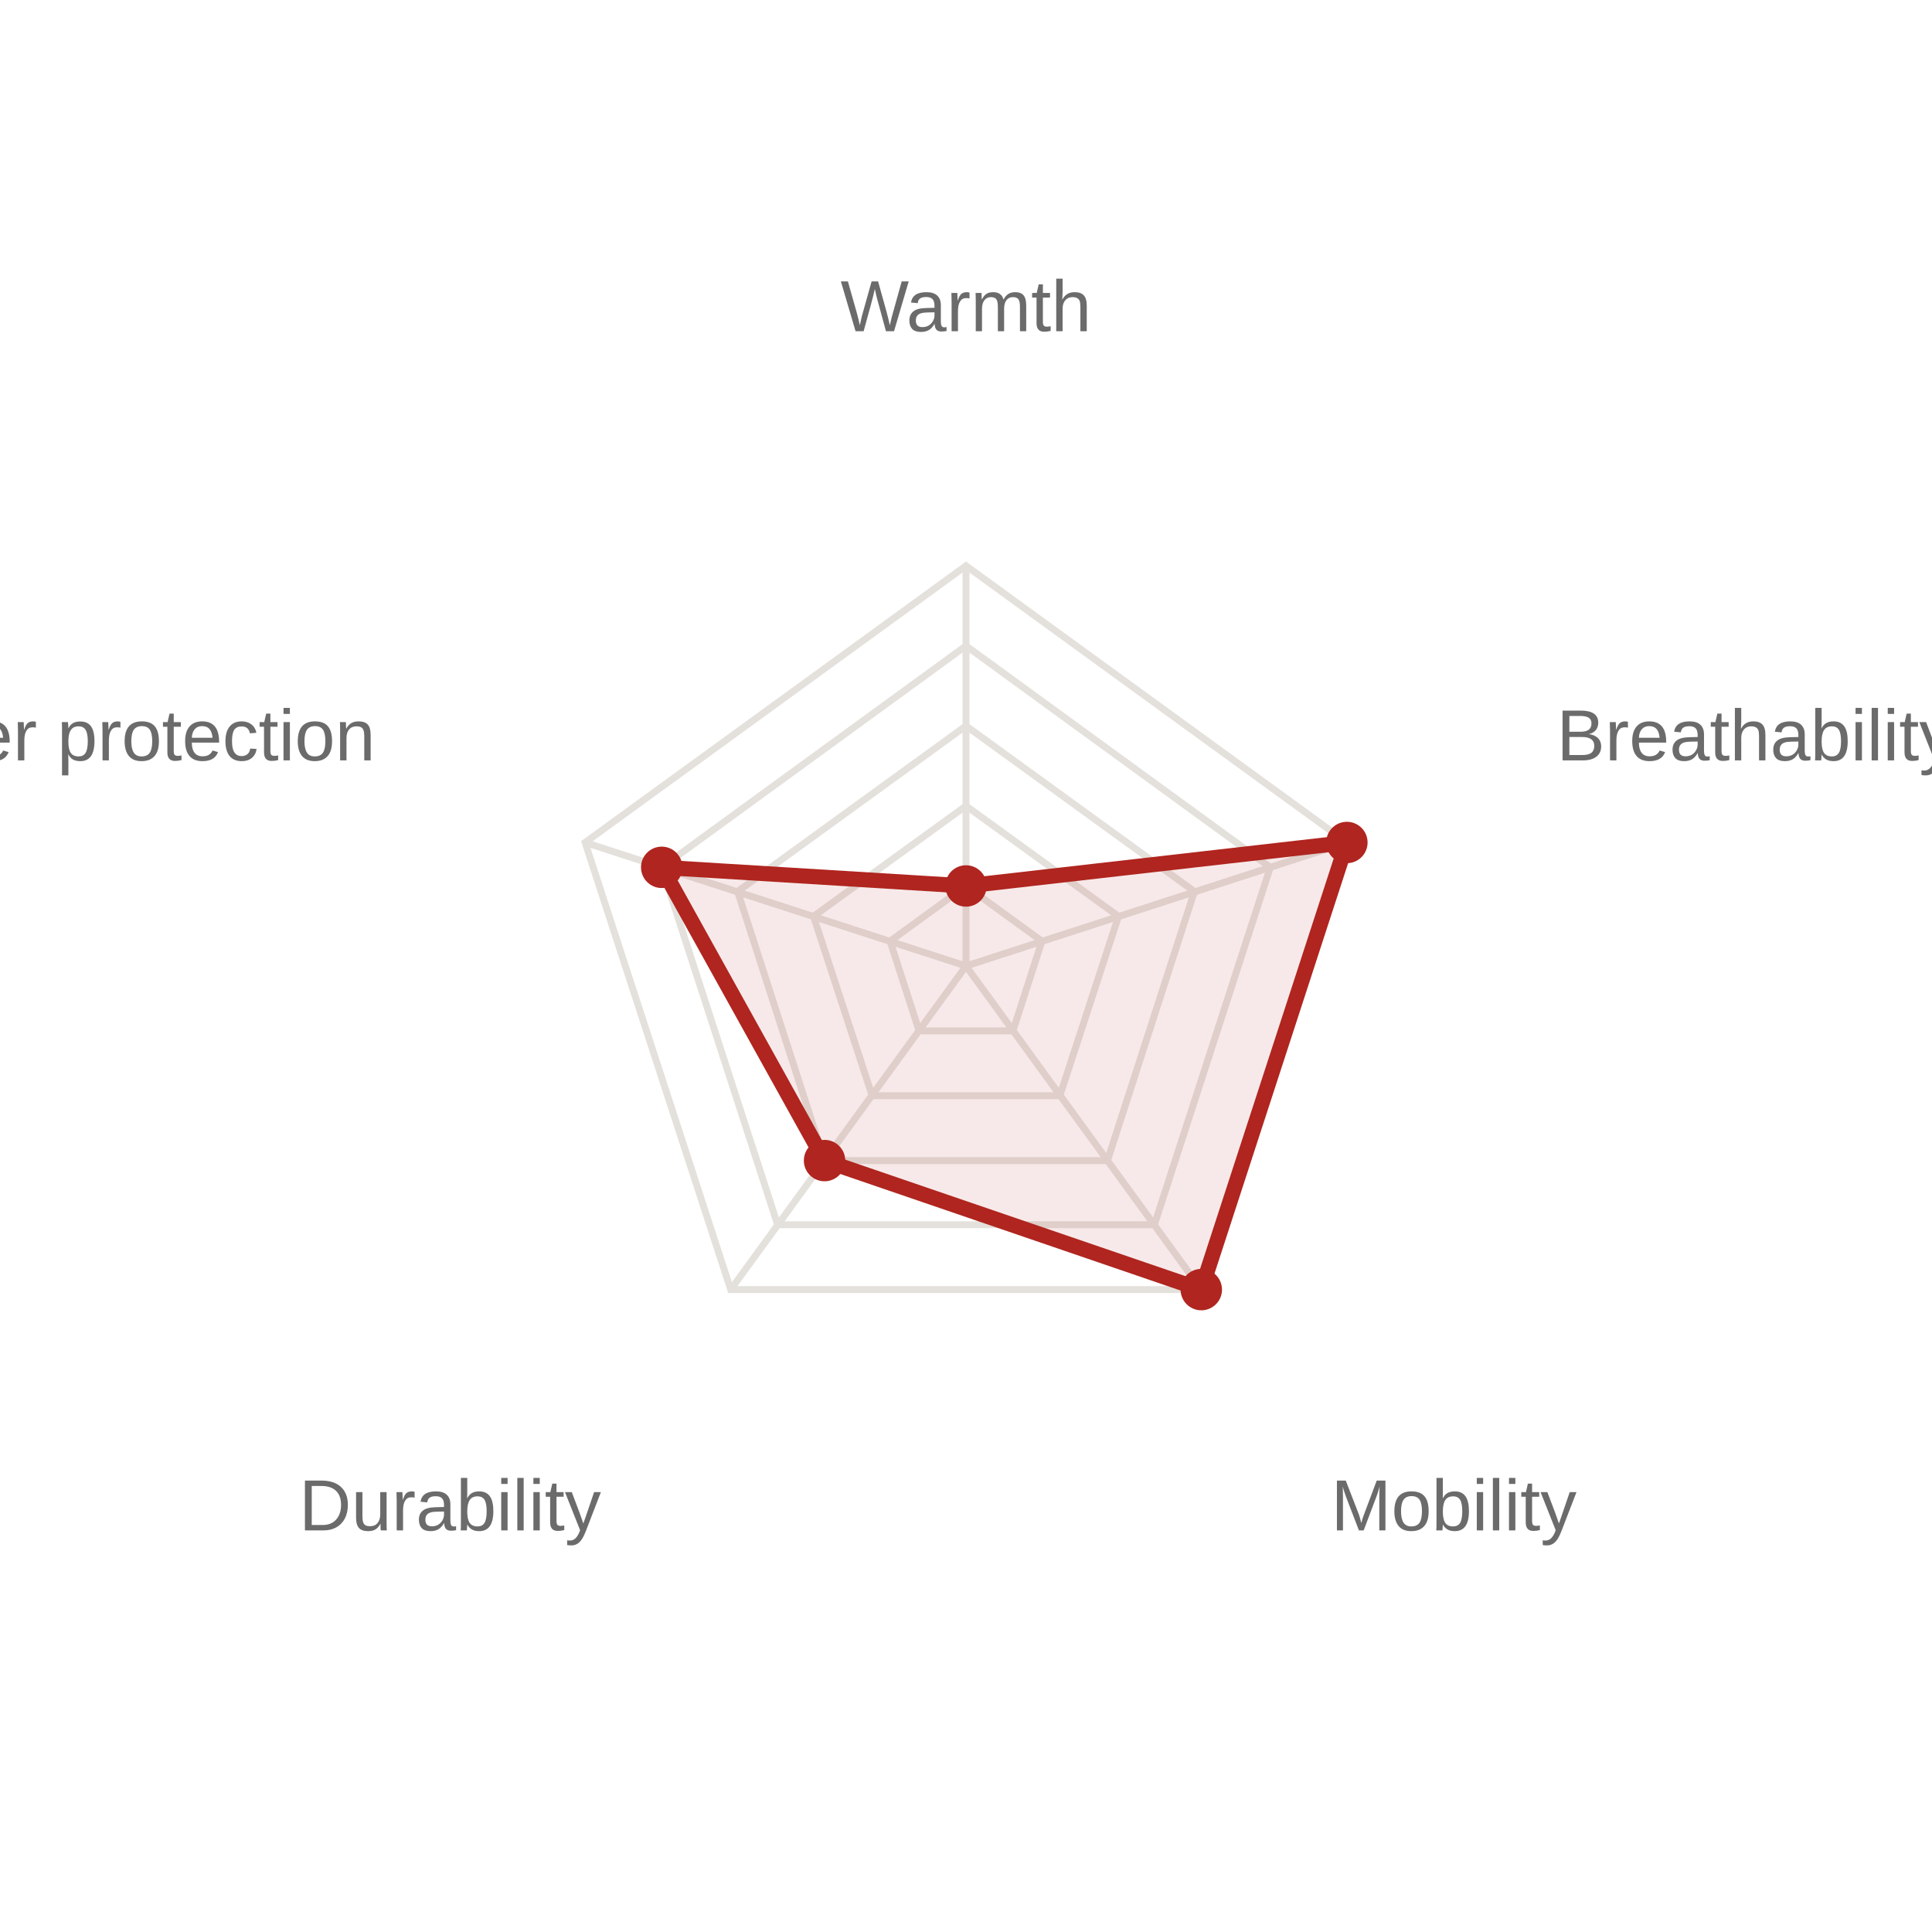
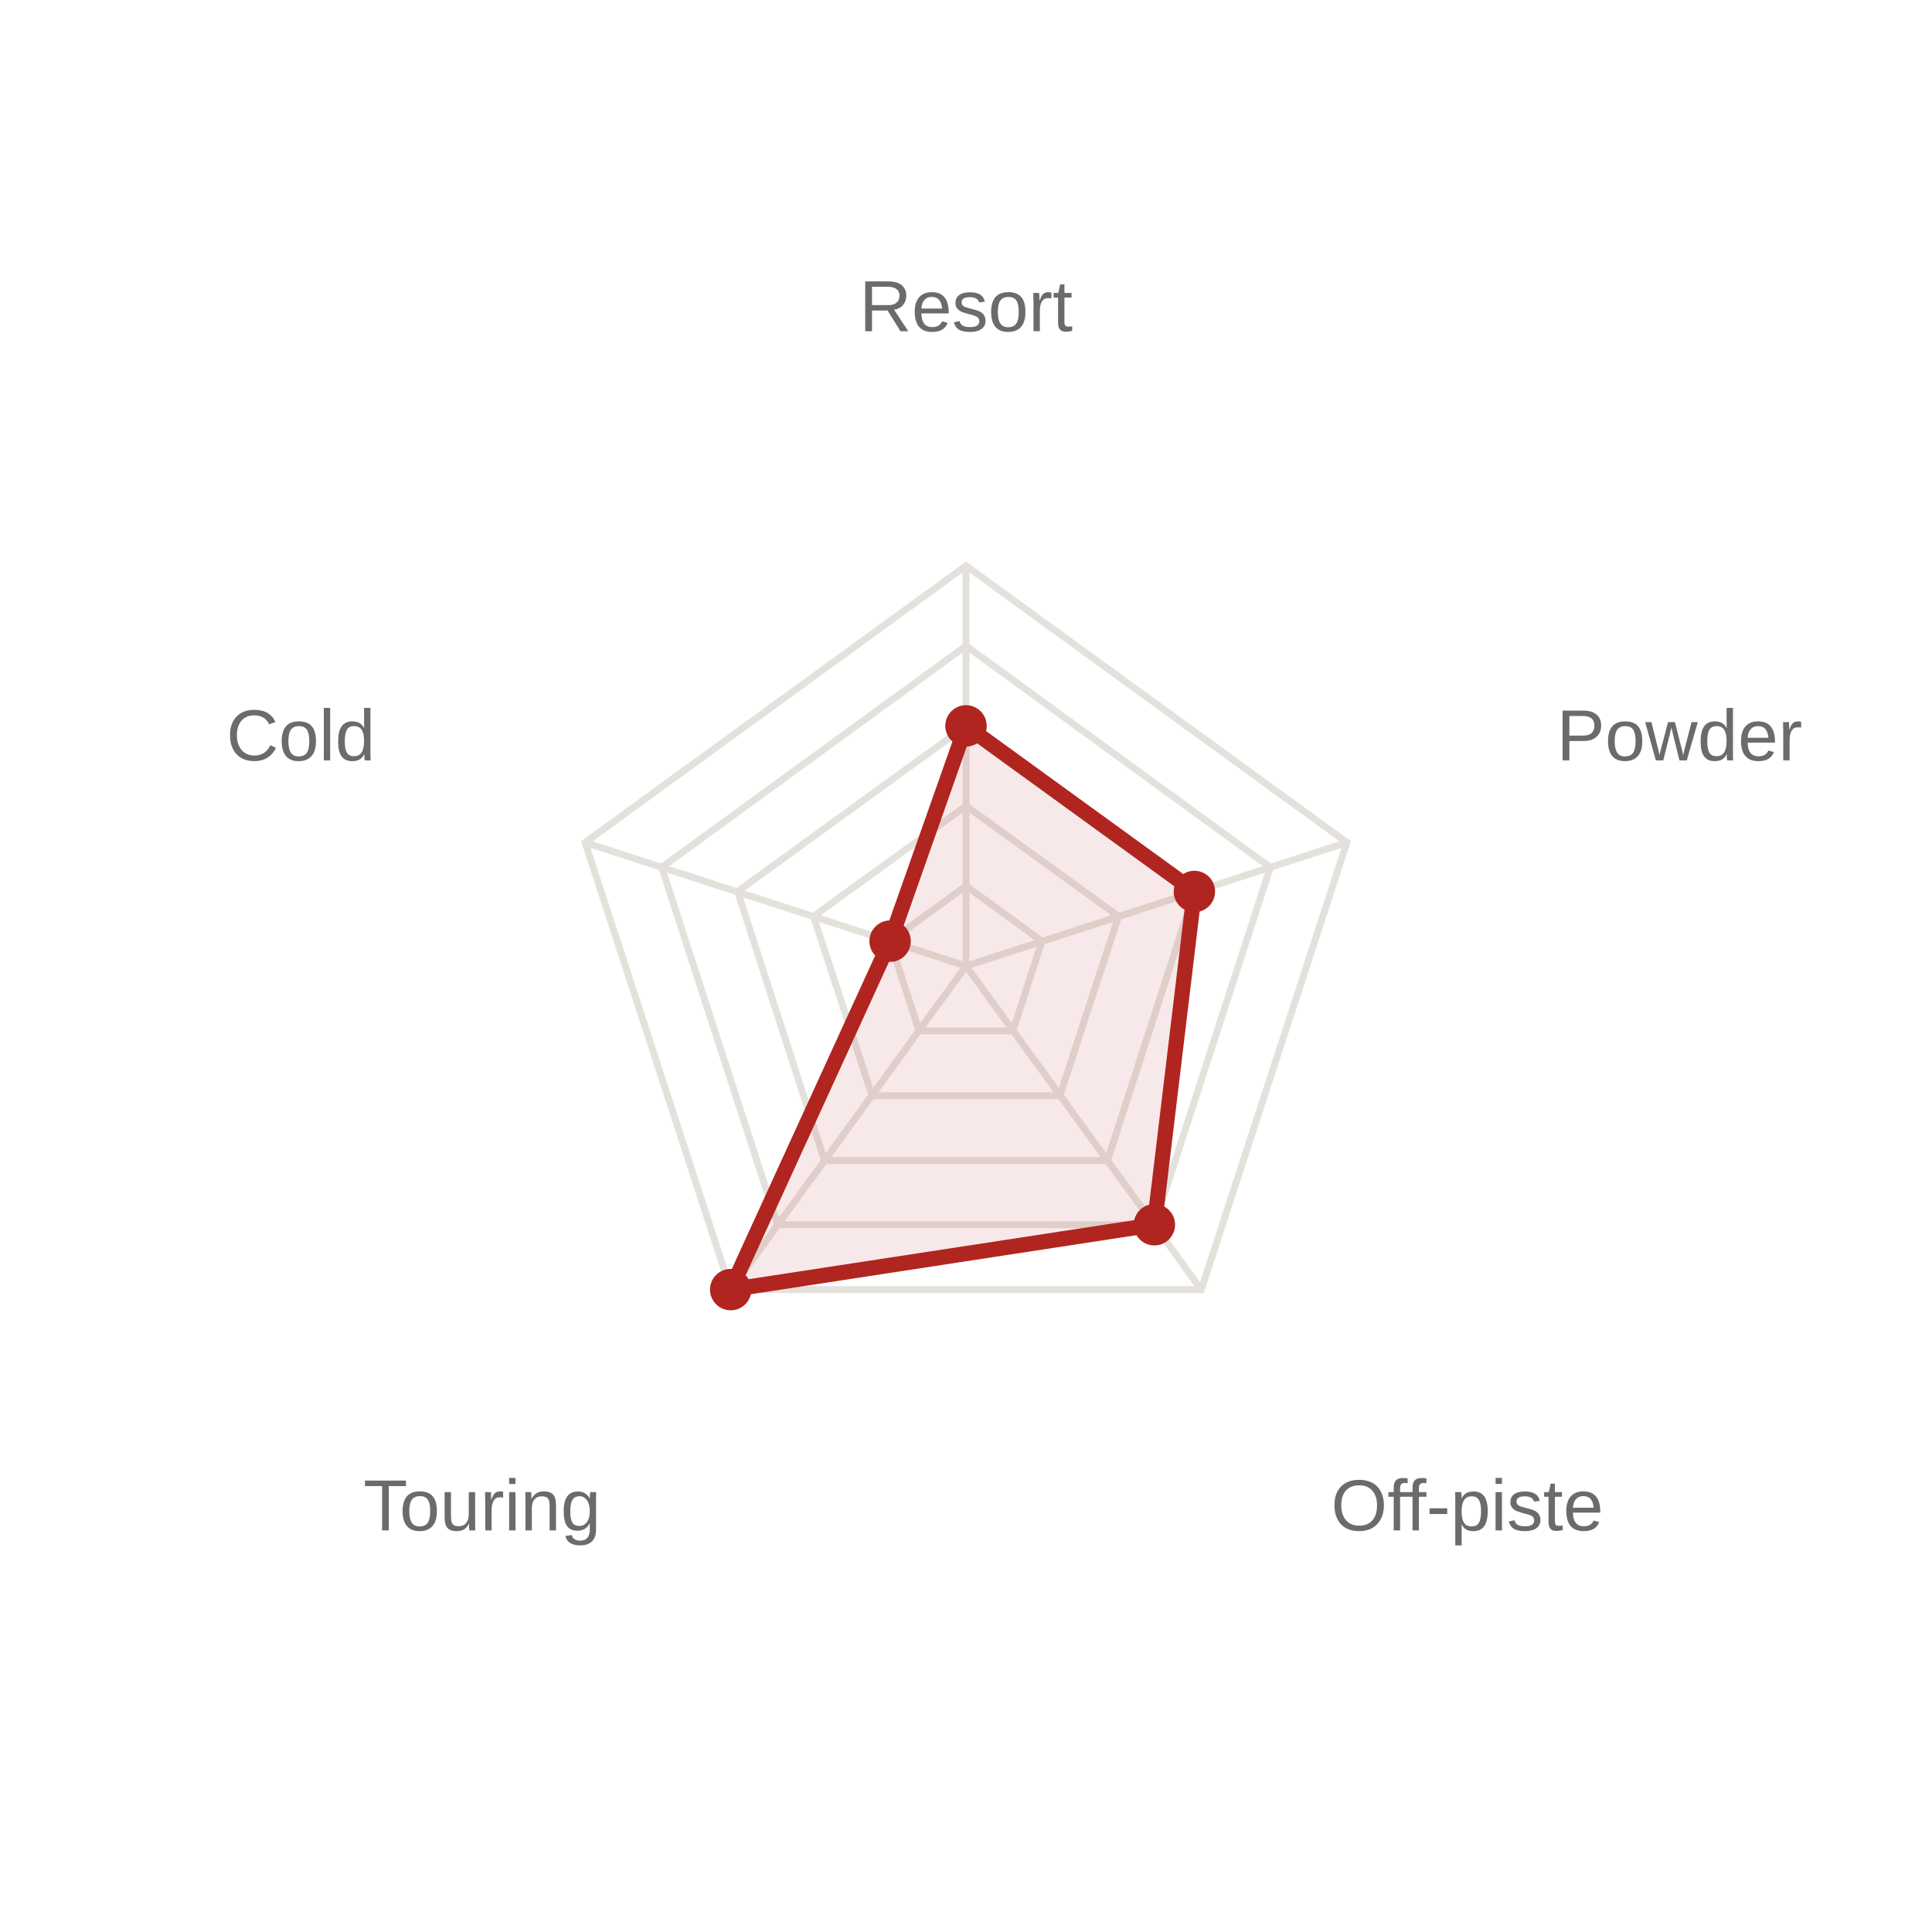
<svg xmlns="http://www.w3.org/2000/svg" viewBox="0 0 280 280" role="img" aria-label="nallo-touring-gtx-pant fit chart">
  <polygon points="140.0,128.4 151.0,136.4 146.8,149.4 133.2,149.4 129.0,136.4" fill="none" stroke="#e4e1dc" stroke-width="1" />
  <polygon points="140.0,116.8 162.1,132.8 153.6,158.8 126.4,158.8 117.9,132.8" fill="none" stroke="#e4e1dc" stroke-width="1" />
  <polygon points="140.0,105.2 173.1,129.2 160.5,168.2 119.5,168.2 106.9,129.2" fill="none" stroke="#e4e1dc" stroke-width="1" />
  <polygon points="140.0,93.6 184.1,125.7 167.3,177.5 112.7,177.5 95.9,125.7" fill="none" stroke="#e4e1dc" stroke-width="1" />
  <polygon points="140.0,82.0 195.2,122.1 174.1,186.9 105.9,186.9 84.8,122.1" fill="none" stroke="#e4e1dc" stroke-width="1" />
  <line x1="140.0" y1="140.0" x2="140.0" y2="82.0" stroke="#e4e1dc" stroke-width="1" />
  <line x1="140.0" y1="140.0" x2="195.2" y2="122.1" stroke="#e4e1dc" stroke-width="1" />
  <line x1="140.0" y1="140.0" x2="174.1" y2="186.9" stroke="#e4e1dc" stroke-width="1" />
  <line x1="140.0" y1="140.0" x2="105.9" y2="186.9" stroke="#e4e1dc" stroke-width="1" />
  <line x1="140.0" y1="140.0" x2="84.8" y2="122.1" stroke="#e4e1dc" stroke-width="1" />
-   <polygon points="140.0,128.4 195.2,122.1 174.1,186.9 119.5,168.2 95.9,125.7" fill="#b0251f" fill-opacity="0.10" stroke="#b0251f" stroke-width="2.2" />
-   <circle cx="140.0" cy="128.4" r="3" fill="#b0251f" />
-   <circle cx="195.2" cy="122.1" r="3" fill="#b0251f" />
-   <circle cx="174.1" cy="186.9" r="3" fill="#b0251f" />
-   <circle cx="119.5" cy="168.2" r="3" fill="#b0251f" />
-   <circle cx="95.9" cy="125.7" r="3" fill="#b0251f" />
-   <text x="140.0" y="48.0" text-anchor="middle" font-size="10.5" fill="#6b6b6b" font-family="Helvetica Neue, Arial, sans-serif">Warmth</text>
-   <text x="225.6" y="110.2" text-anchor="start" font-size="10.5" fill="#6b6b6b" font-family="Helvetica Neue, Arial, sans-serif">Breathability</text>
-   <text x="192.9" y="221.8" text-anchor="start" font-size="10.5" fill="#6b6b6b" font-family="Helvetica Neue, Arial, sans-serif">Mobility</text>
-   <text x="87.1" y="221.8" text-anchor="end" font-size="10.5" fill="#6b6b6b" font-family="Helvetica Neue, Arial, sans-serif">Durability</text>
-   <text x="54.4" y="110.2" text-anchor="end" font-size="10.5" fill="#6b6b6b" font-family="Helvetica Neue, Arial, sans-serif">Weather protection</text>
+   <polygon points="140.0,105.2 173.1,129.2 167.3,177.5 105.9,186.9 129.0,136.4" fill="#b0251f" fill-opacity="0.10" stroke="#b0251f" stroke-width="2.2" />
+   <circle cx="140.0" cy="105.2" r="3" fill="#b0251f" />
+   <circle cx="173.1" cy="129.2" r="3" fill="#b0251f" />
+   <circle cx="167.3" cy="177.5" r="3" fill="#b0251f" />
+   <circle cx="105.9" cy="186.9" r="3" fill="#b0251f" />
+   <circle cx="129.0" cy="136.4" r="3" fill="#b0251f" />
+   <text x="140.0" y="48.0" text-anchor="middle" font-size="10.5" fill="#6b6b6b" font-family="Helvetica Neue, Arial, sans-serif">Resort</text>
+   <text x="225.6" y="110.2" text-anchor="start" font-size="10.5" fill="#6b6b6b" font-family="Helvetica Neue, Arial, sans-serif">Powder</text>
+   <text x="192.9" y="221.8" text-anchor="start" font-size="10.5" fill="#6b6b6b" font-family="Helvetica Neue, Arial, sans-serif">Off-piste</text>
+   <text x="87.1" y="221.8" text-anchor="end" font-size="10.5" fill="#6b6b6b" font-family="Helvetica Neue, Arial, sans-serif">Touring</text>
+   <text x="54.4" y="110.2" text-anchor="end" font-size="10.5" fill="#6b6b6b" font-family="Helvetica Neue, Arial, sans-serif">Cold</text>
</svg>
